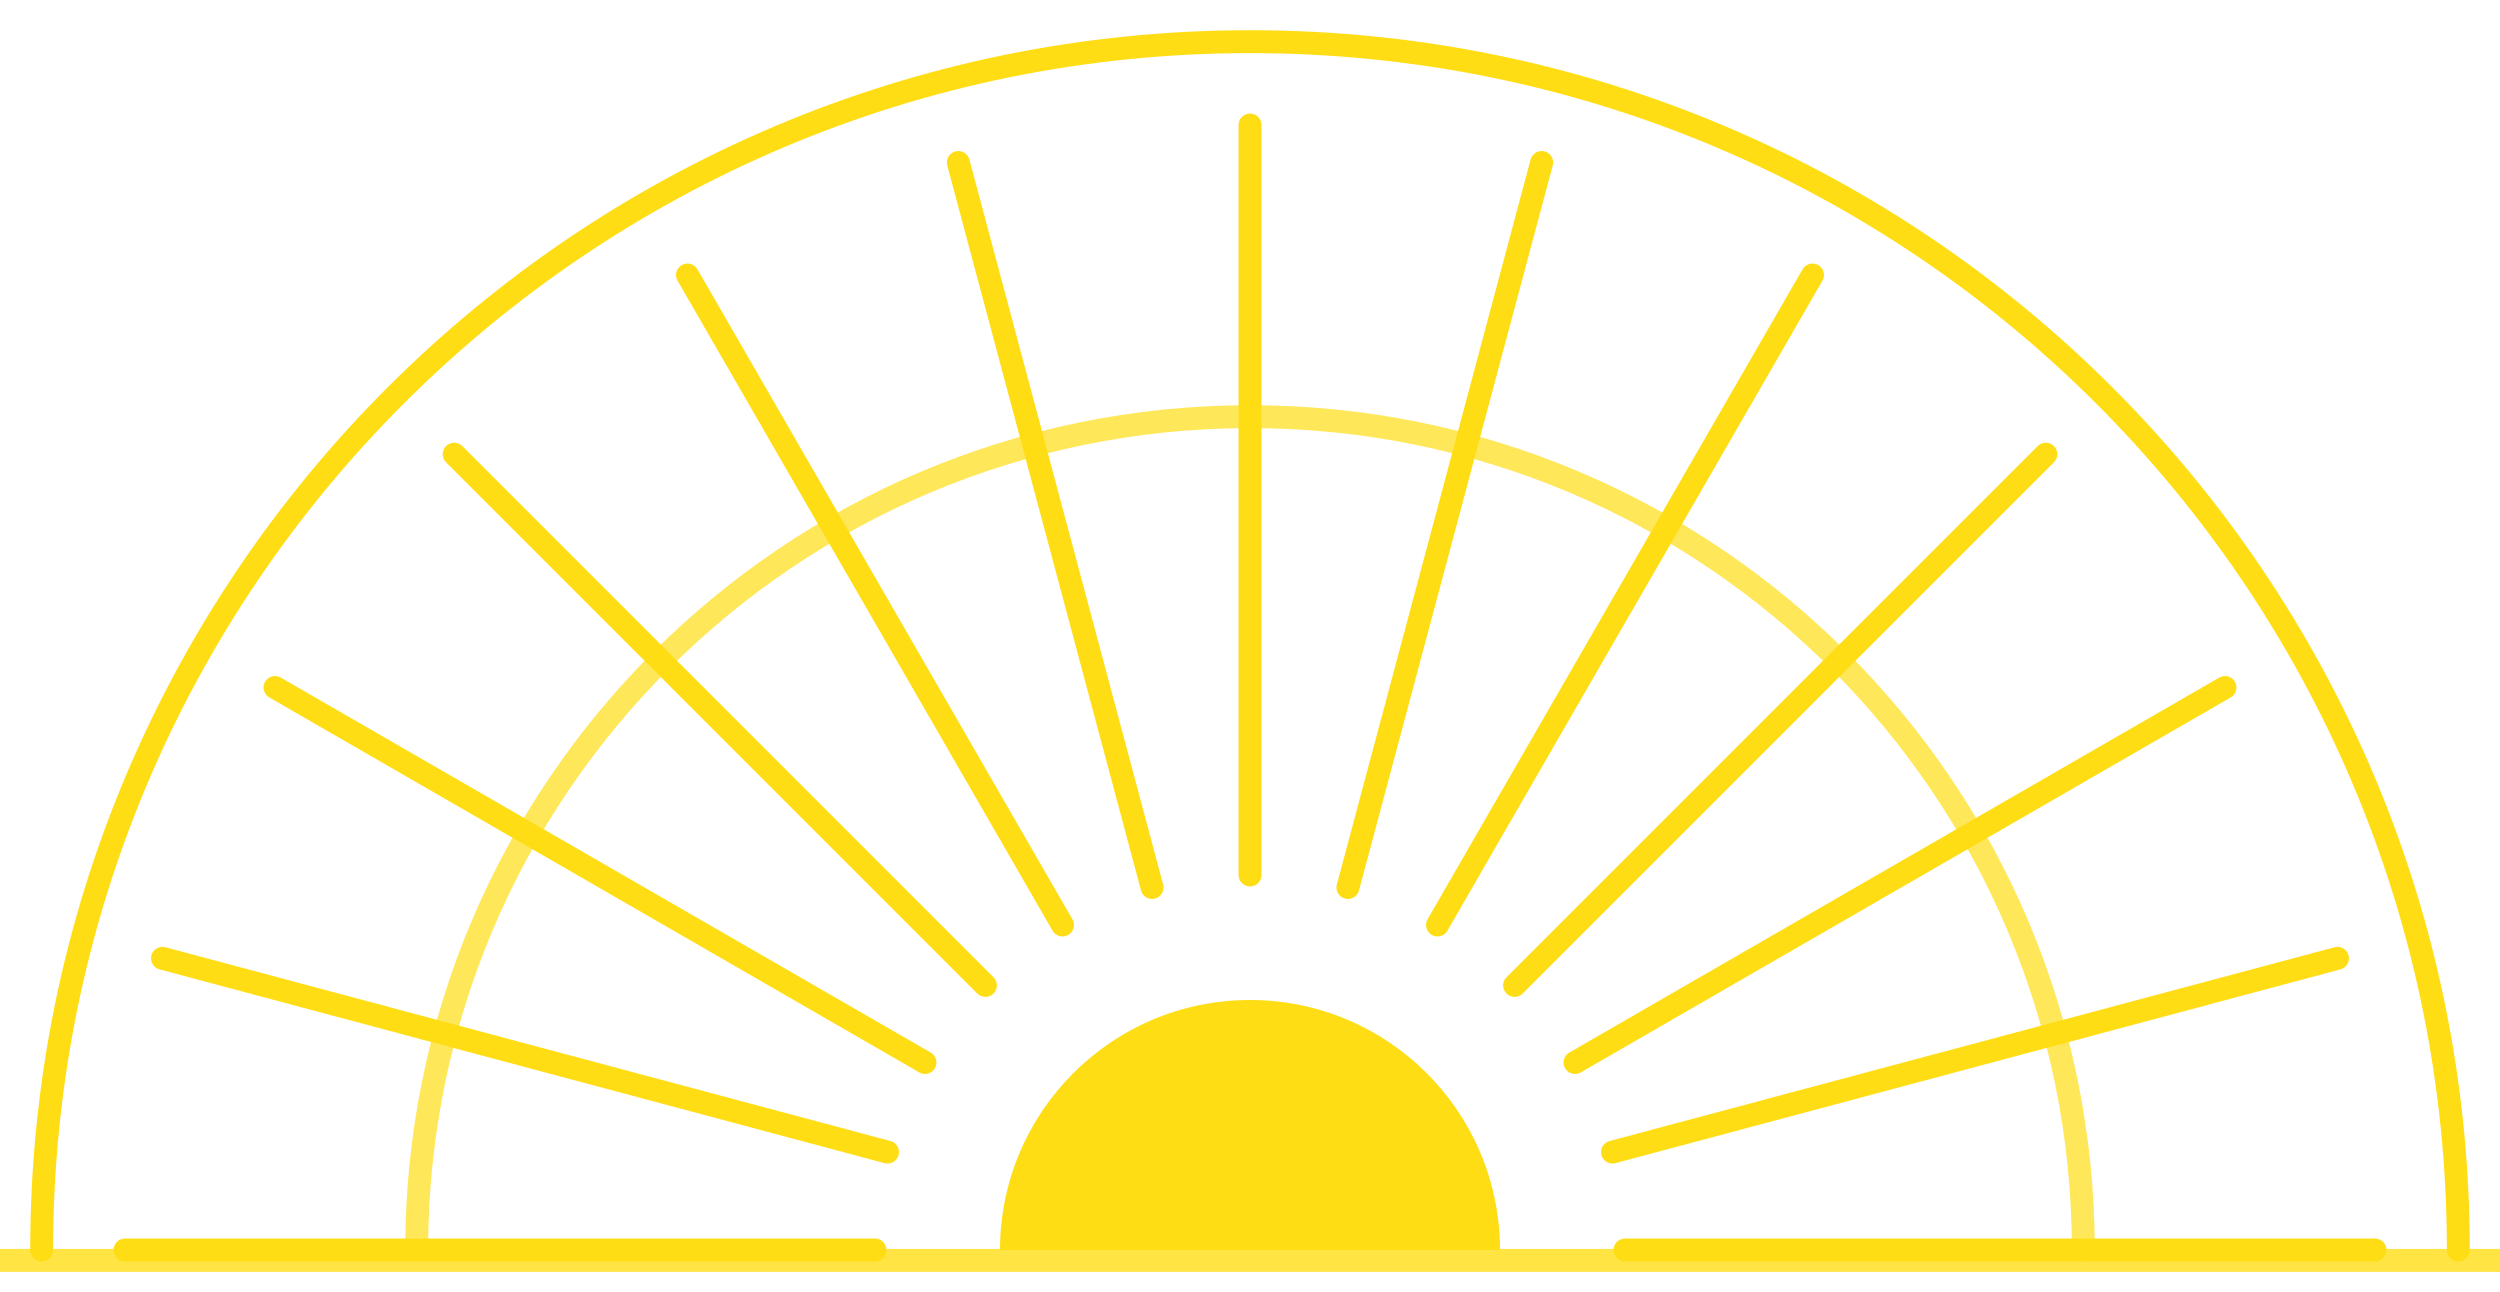
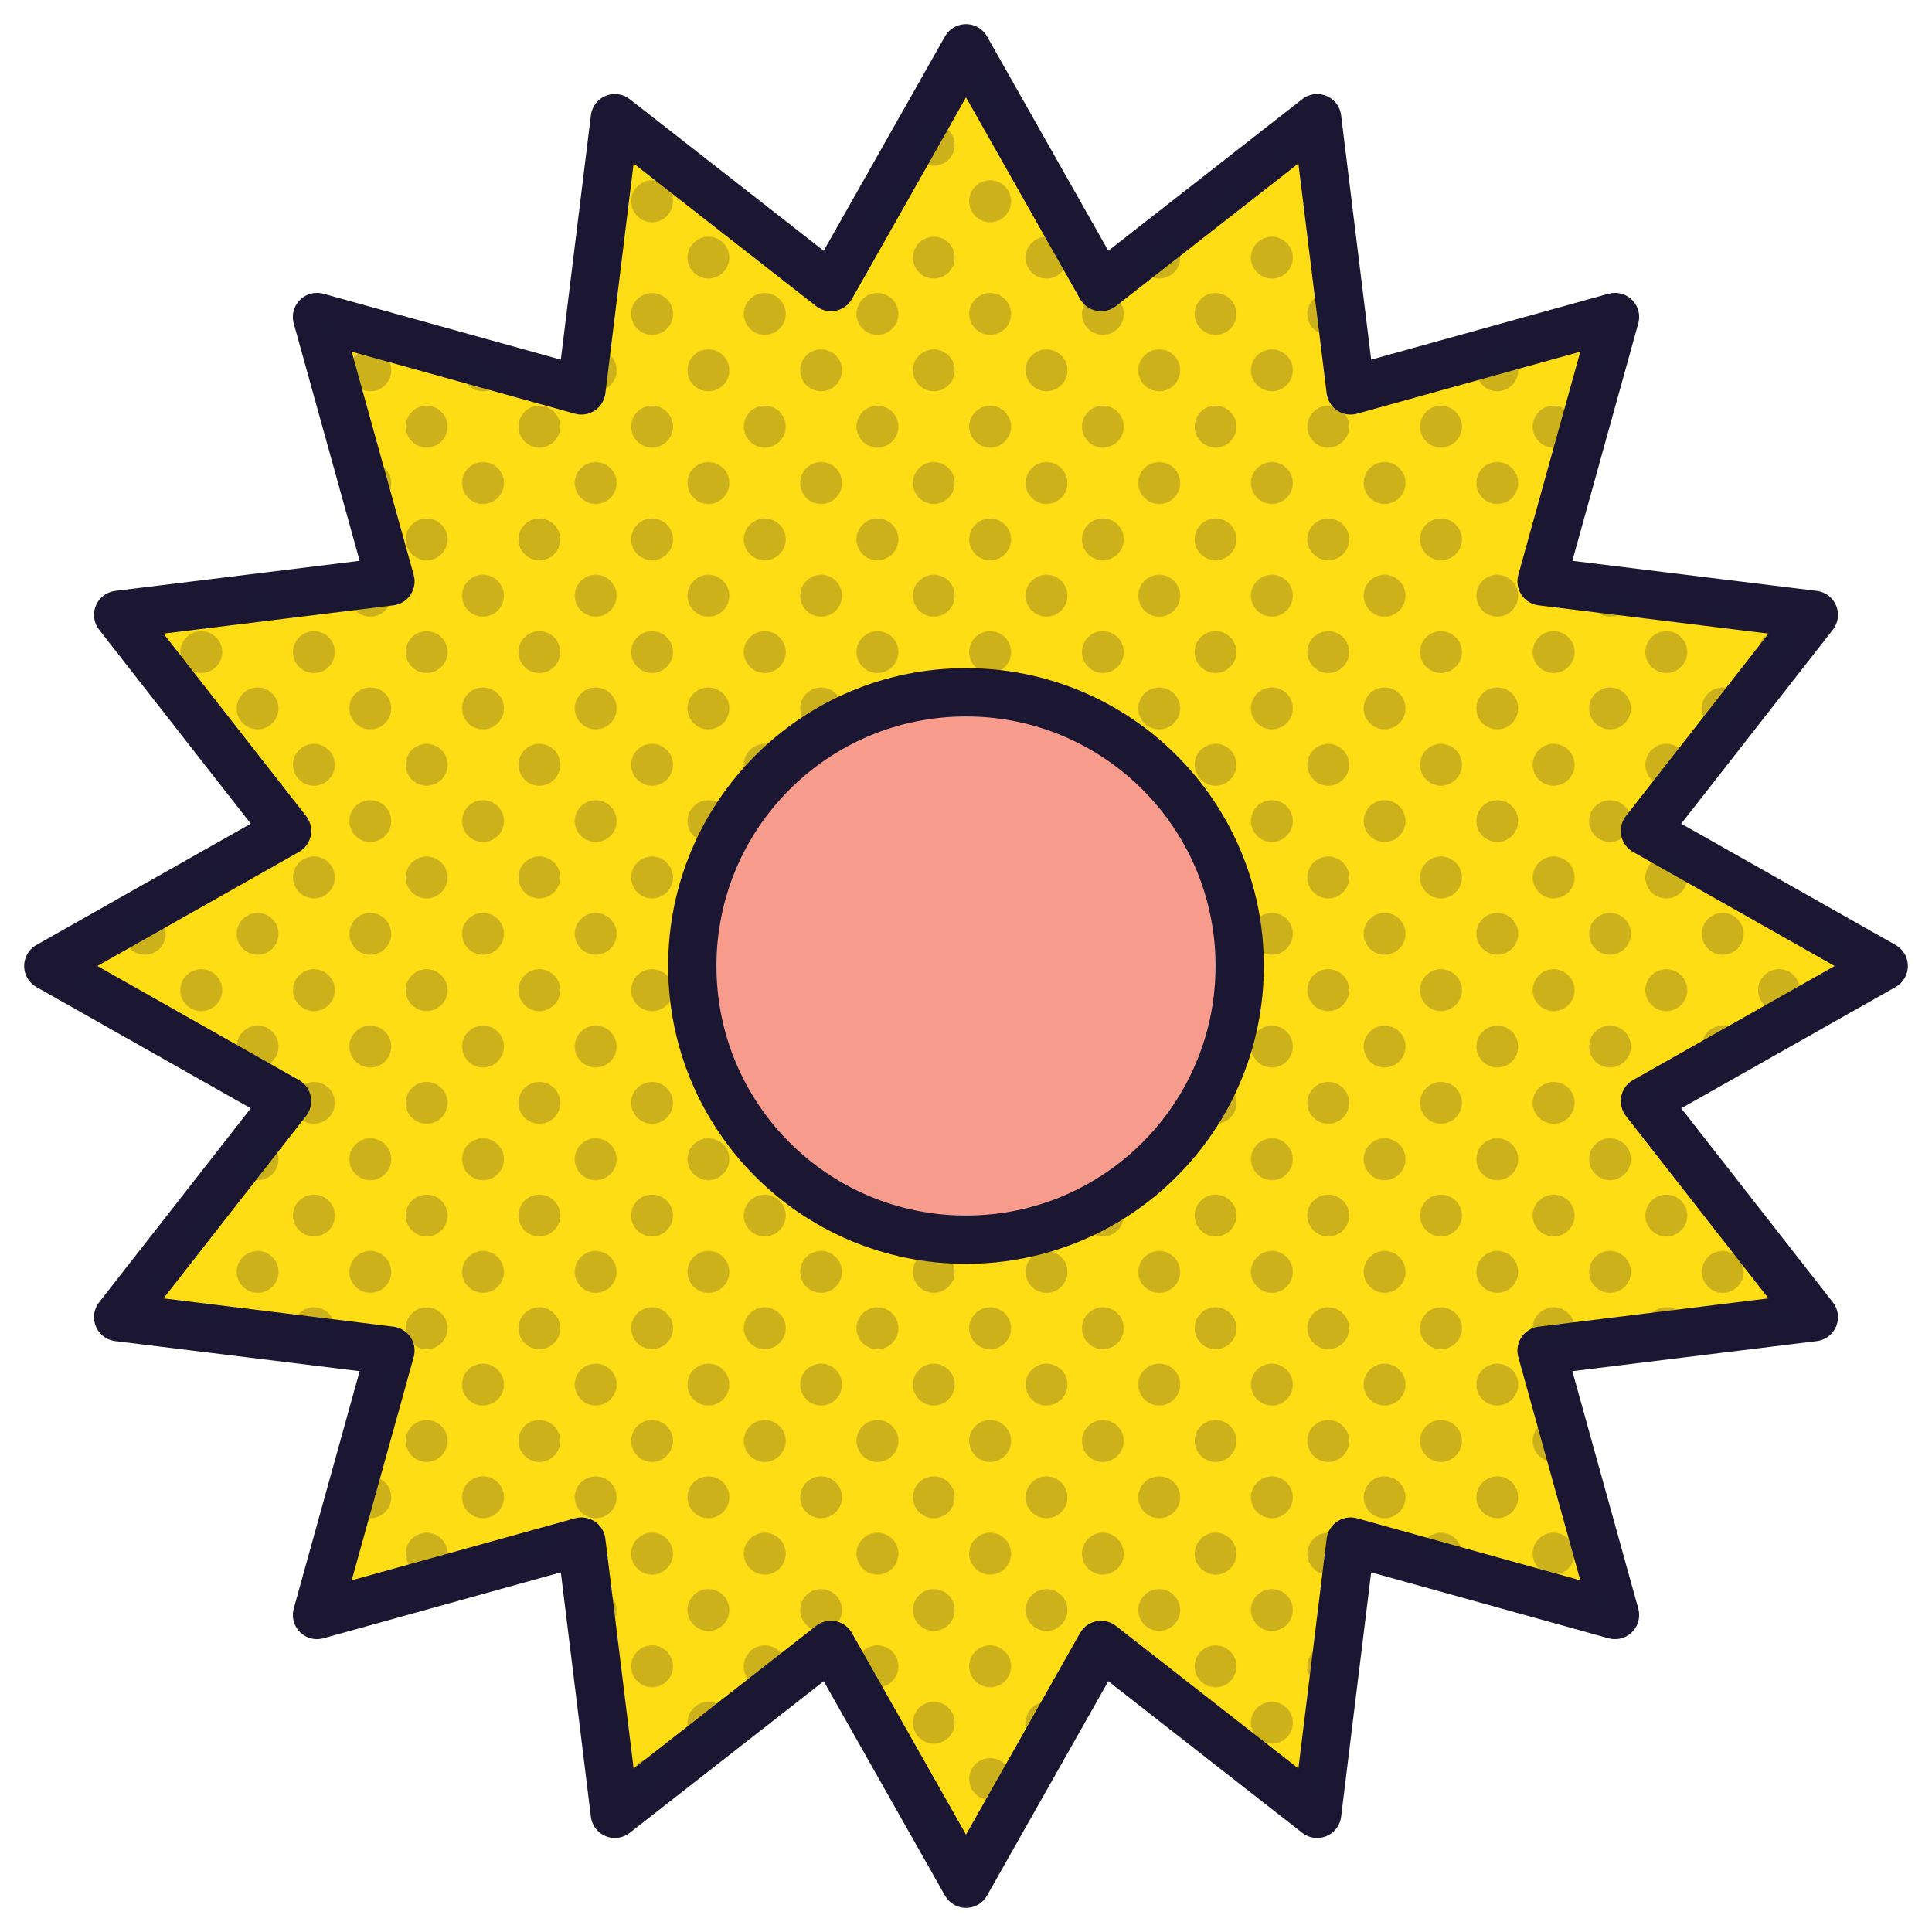
- <svg xmlns="http://www.w3.org/2000/svg" width="120" height="62" viewBox="0 0 120 62">
-   <g fill="none" stroke="#ffdd15" stroke-width="1.1" stroke-linecap="round">
-     <path d="M2 60a58 58 0 0 1 116 0" />
-     <path d="M20 60a40 40 0 0 1 80 0" stroke-opacity=".7" />
-     <path d="M42 60H6M42.6 55.3 7.8 46M44.4 51 13.2 33M47.3 47.3 21.8 21.8M51 44.4 33 13.2M55.3 42.6 46 7.8M60 42V6M64.7 42.6 74 7.8M69 44.4 87 13.2M72.7 47.3 98.2 21.8M75.6 51 106.8 33M77.4 55.3 112.2 46M78 60h36" />
-     <path d="M0 60.5h120" stroke-opacity=".8" />
-   </g>
-   <path d="M48 60a12 12 0 0 1 24 0Z" fill="#ffdd15" />
+ <svg xmlns="http://www.w3.org/2000/svg" width="120" height="120" viewBox="0 0 120 120">
+   <defs>
+     <pattern id="d" width="7" height="7" patternUnits="userSpaceOnUse">
+       <circle cx="2" cy="2" r="1.3" fill="#1b1733" fill-opacity=".22" />
+       <circle cx="5.5" cy="5.5" r="1.3" fill="#1b1733" fill-opacity=".22" />
+     </pattern>
+   </defs>
+   <polygon points="60.00,3.00 68.39,17.83 81.81,7.34 83.89,24.25 100.31,19.69 95.75,36.11 112.66,38.19 102.17,51.61 117.00,60.00 102.17,68.39 112.66,81.81 95.75,83.89 100.31,100.31 83.89,95.75 81.81,112.66 68.39,102.17 60.00,117.00 51.61,102.17 38.19,112.66 36.11,95.75 19.69,100.31 24.25,83.89 7.34,81.81 17.83,68.39 3.00,60.00 17.83,51.61 7.34,38.19 24.25,36.11 19.69,19.69 36.11,24.25 38.19,7.34 51.61,17.83" fill="#ffdd15" stroke="#1b1733" stroke-width="3" stroke-linejoin="round" />
+   <polygon points="60.00,3.00 68.39,17.83 81.81,7.34 83.89,24.25 100.31,19.69 95.75,36.11 112.66,38.19 102.17,51.61 117.00,60.00 102.17,68.39 112.66,81.81 95.75,83.89 100.31,100.31 83.89,95.75 81.81,112.66 68.39,102.17 60.00,117.00 51.61,102.17 38.19,112.66 36.11,95.75 19.69,100.31 24.25,83.89 7.34,81.81 17.83,68.39 3.00,60.00 17.83,51.61 7.34,38.19 24.25,36.11 19.69,19.69 36.11,24.25 38.19,7.34 51.61,17.83" fill="url(#d)" />
+   <circle cx="60" cy="60" r="17" fill="#f79c8d" stroke="#1b1733" stroke-width="3" />
</svg>
